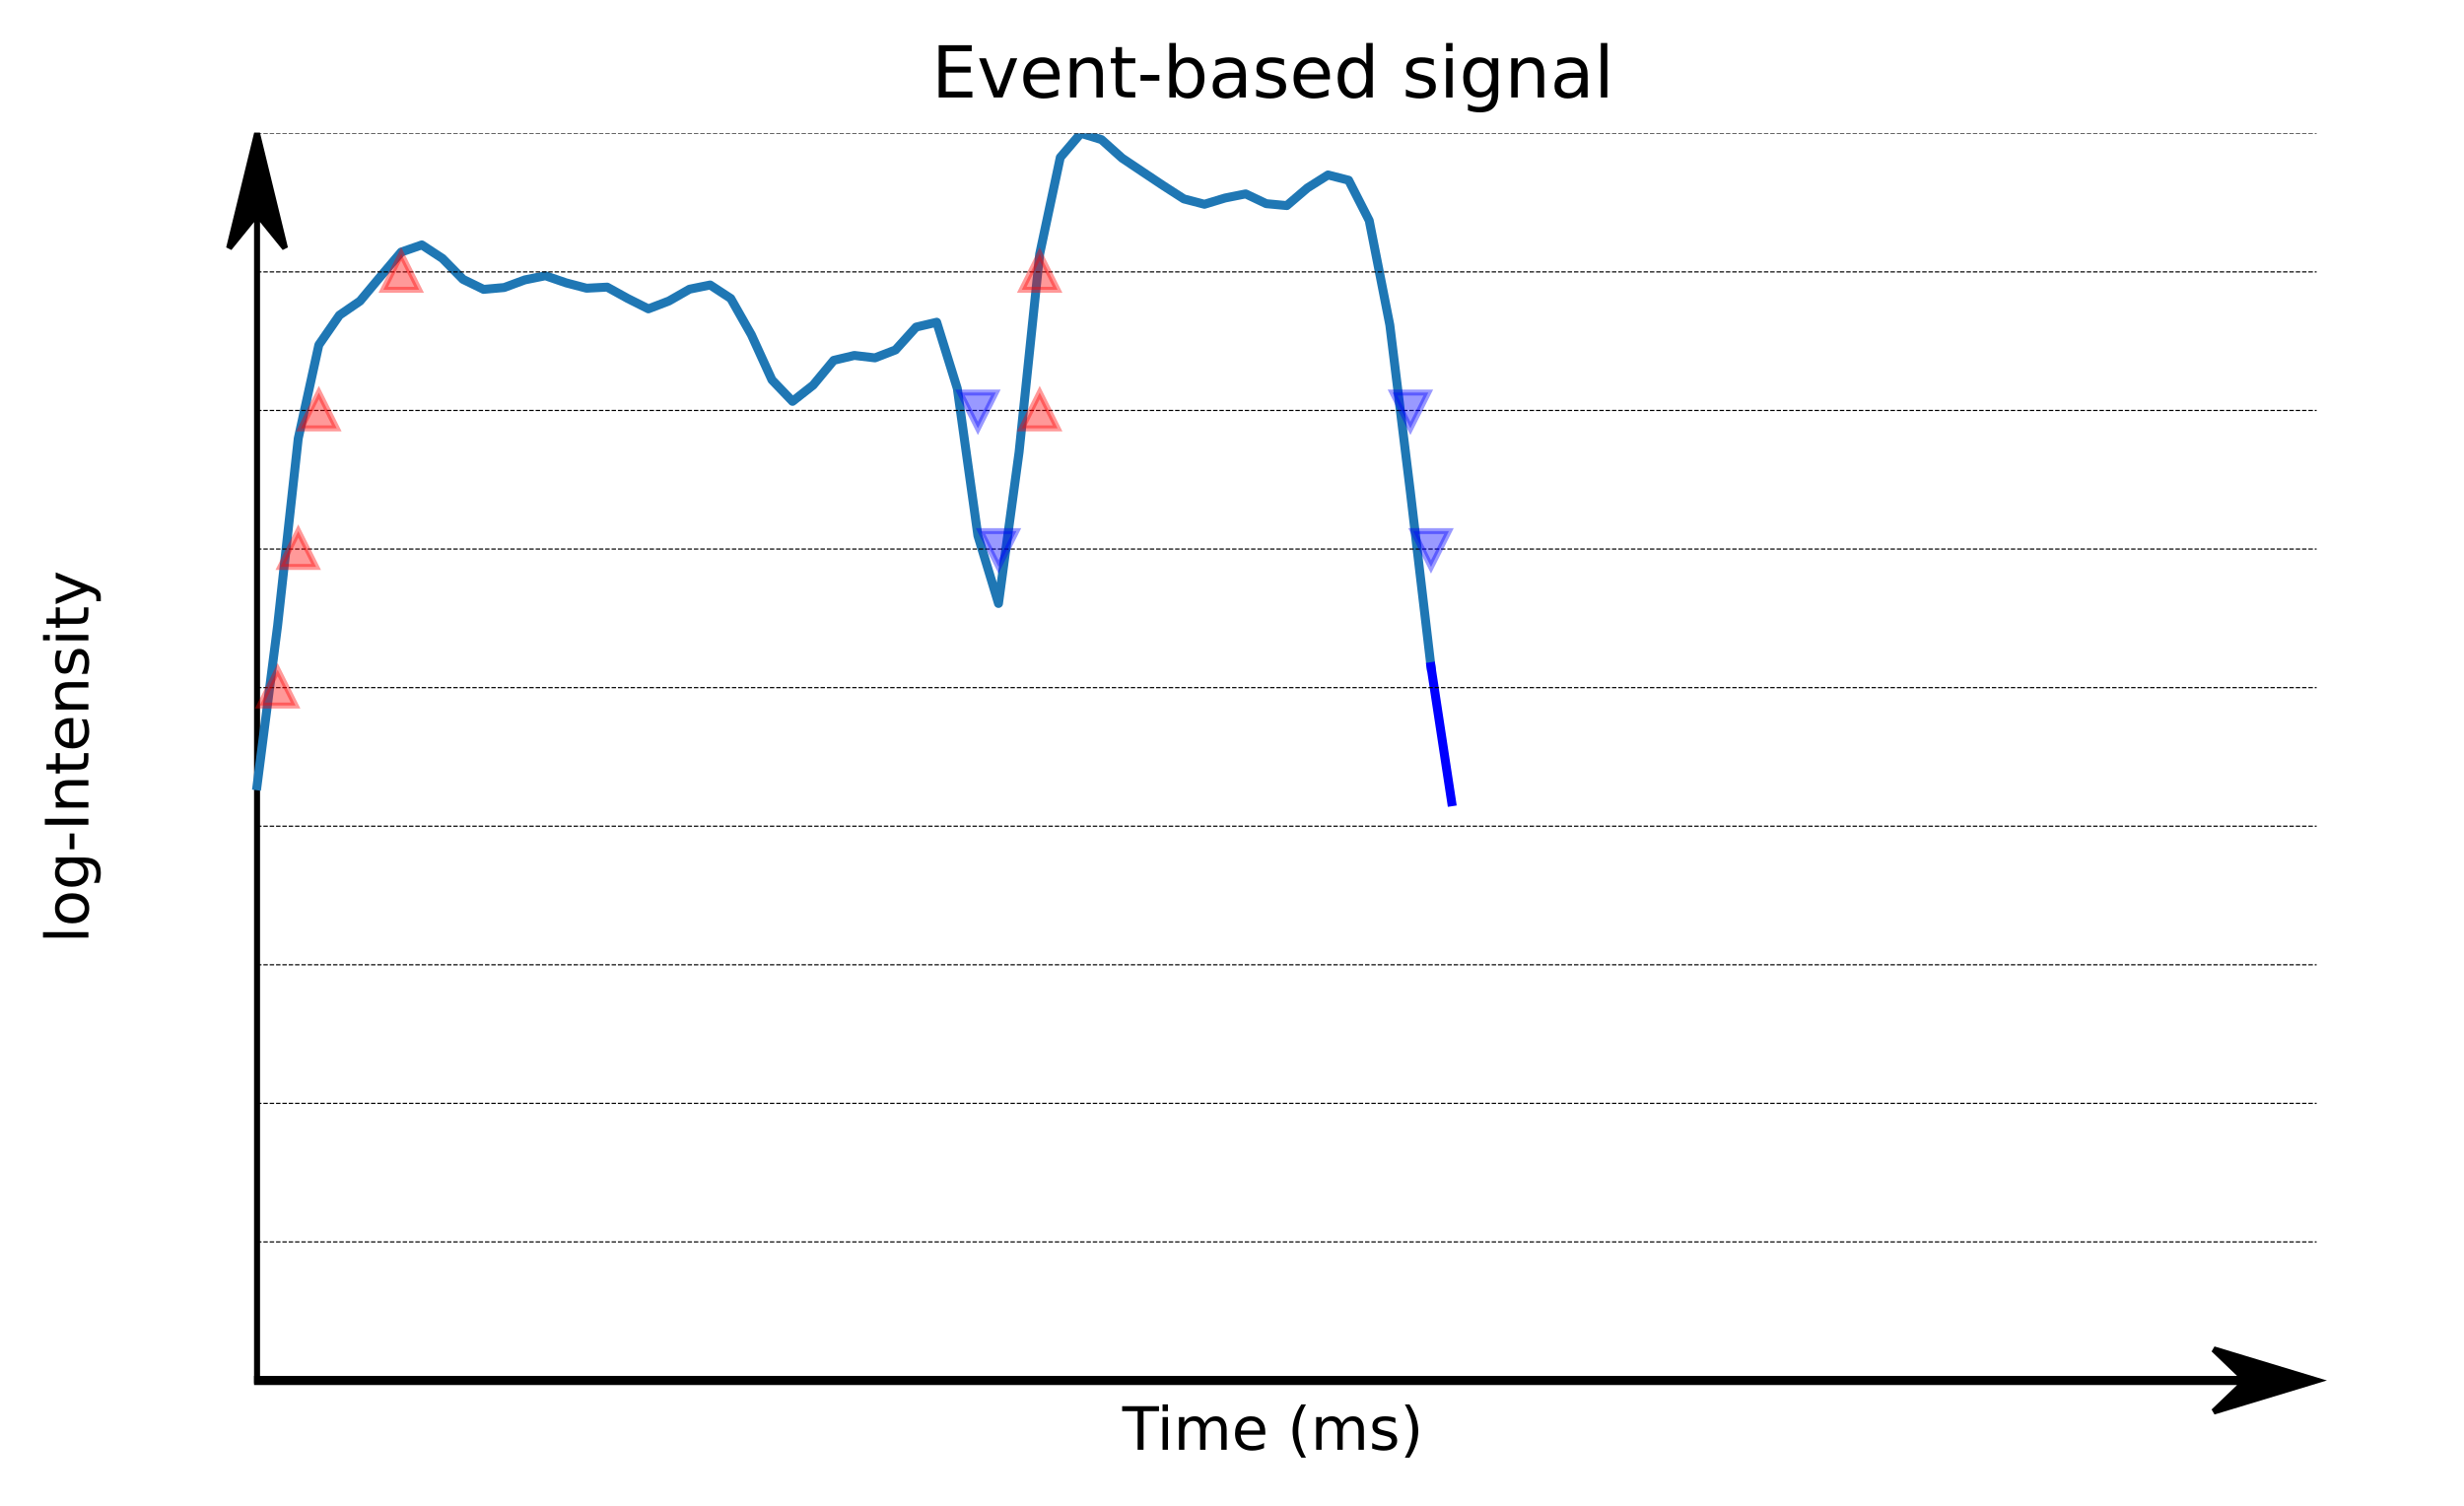
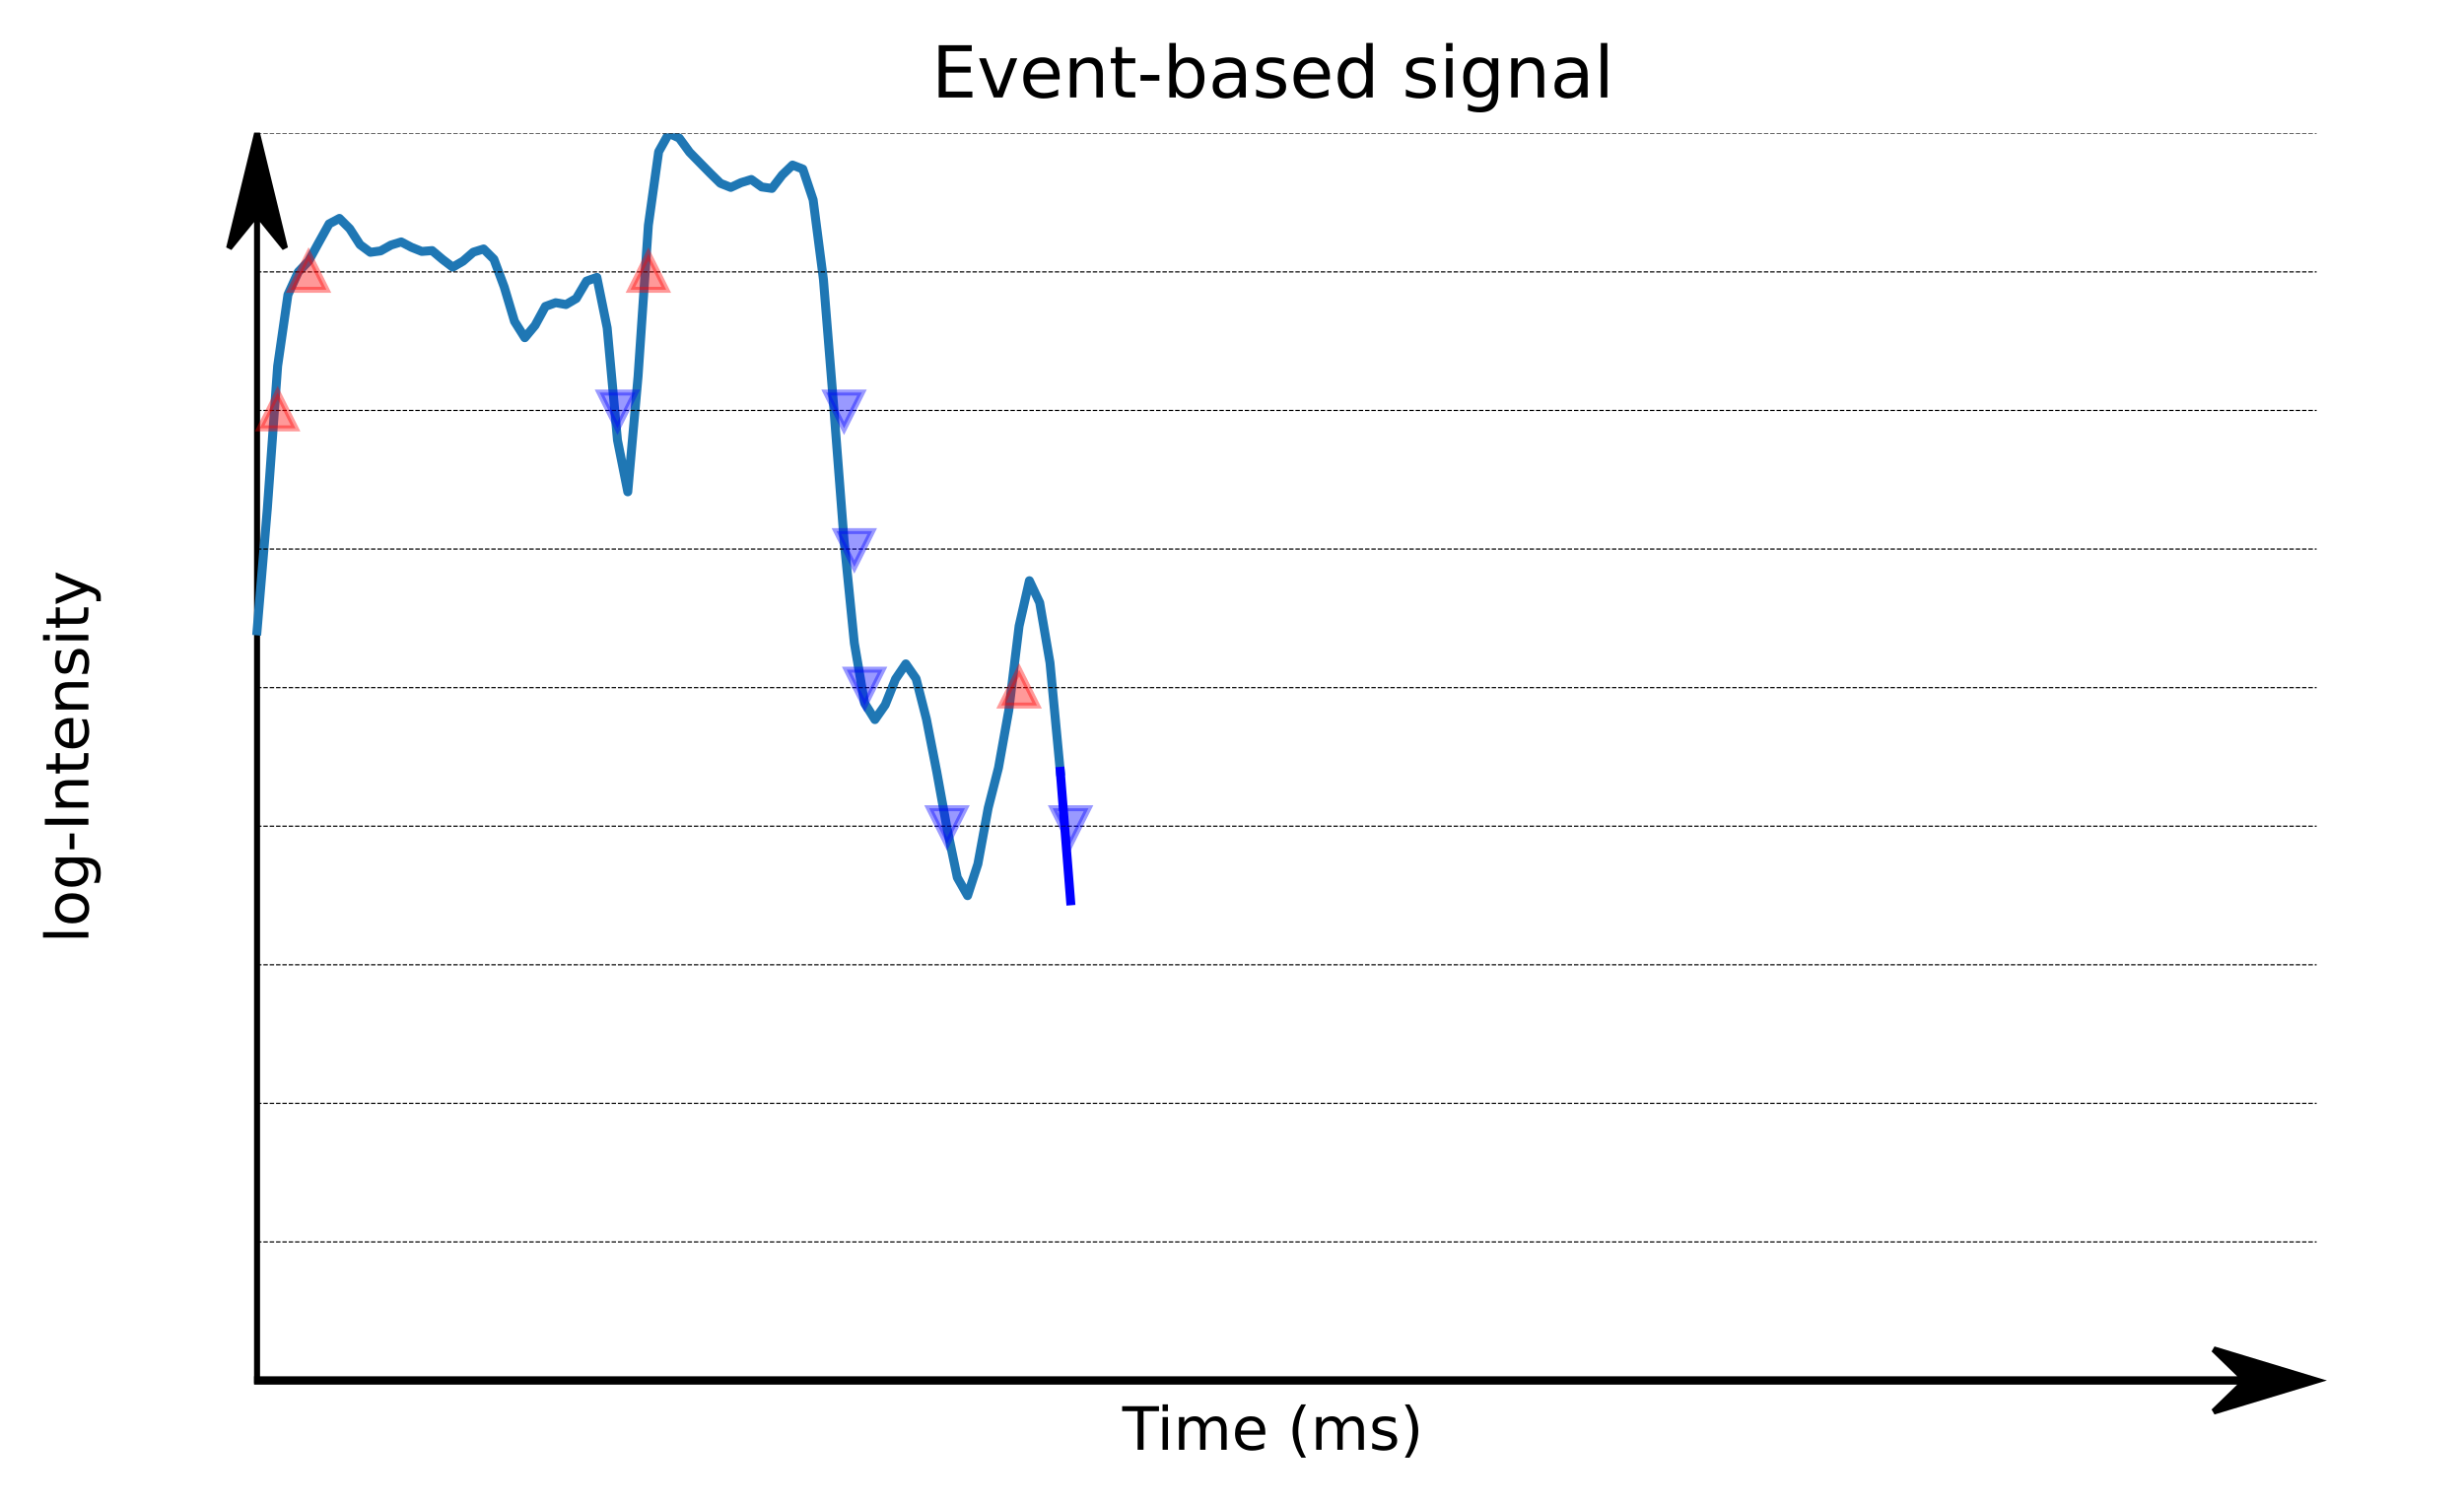
<svg xmlns="http://www.w3.org/2000/svg" xmlns:xlink="http://www.w3.org/1999/xlink" width="412.523pt" height="251.996pt" viewBox="0 0 412.523 251.996" version="1.1">
  <defs>
    <style type="text/css">*{stroke-linejoin: round; stroke-linecap: butt}</style>
  </defs>
  <g id="figure_1">
    <g id="patch_1">
      <path d="M 0 251.996  L 412.523 251.996  L 412.523 0  L 0 0  L 0 251.996  z " style="fill: none" />
    </g>
    <g id="axes_1">
      <g id="patch_2">
        <path d="M 20.878 231.118  L 405.323 231.118  L 405.323 22.318  L 20.878 22.318  L 20.878 231.118  z " style="fill: none" />
      </g>
      <g id="patch_3">
-         <path d="M 387.848 231.118  L 370.608 236.338  L 375.78 231.378  L 43.035 231.378  L 43.035 230.858  L 375.78 230.858  L 370.608 225.898  z " style="stroke: #000000; stroke-linejoin: miter" />
+         <path d="M 387.848 231.118  L 370.608 236.338  L 375.78 231.316  L 43.035 231.316  L 43.035 230.92  L 375.78 230.92  L 370.608 225.898  z " style="stroke: #000000; stroke-linejoin: miter" />
      </g>
      <g id="patch_4">
-         <path d="M 43.035 22.318  L 47.717 41.54  L 43.036 35.774  L 43.036 231.118  L 43.033 231.118  L 43.033 35.774  L 38.353 41.54  z " style="stroke: #000000; stroke-linejoin: miter" />
+         <path d="M 43.035 22.318  L 47.717 41.54  L 43.036 35.774  L 43.036 231.118  L 43.034 231.118  L 43.034 35.774  L 38.353 41.54  z " style="stroke: #000000; stroke-linejoin: miter" />
      </g>
      <g id="matplotlib.axis_1">
        <g id="text_1">
          <g transform="translate(187.9013 242.7166) scale(0.1 -0.1)">
            <defs>
              <path id="DejaVuSans-54" d="M -19 4666  L 3928 4666  L 3928 4134  L 2272 4134  L 2272 0  L 1638 0  L 1638 4134  L -19 4134  L -19 4666  z " transform="scale(0.015625)" />
              <path id="DejaVuSans-69" d="M 603 3500  L 1178 3500  L 1178 0  L 603 0  L 603 3500  z M 603 4863  L 1178 4863  L 1178 4134  L 603 4134  L 603 4863  z " transform="scale(0.015625)" />
              <path id="DejaVuSans-6d" d="M 3328 2828  Q 3544 3216 3844 3400  Q 4144 3584 4550 3584  Q 5097 3584 5394 3201  Q 5691 2819 5691 2113  L 5691 0  L 5113 0  L 5113 2094  Q 5113 2597 4934 2840  Q 4756 3084 4391 3084  Q 3944 3084 3684 2787  Q 3425 2491 3425 1978  L 3425 0  L 2847 0  L 2847 2094  Q 2847 2600 2669 2842  Q 2491 3084 2119 3084  Q 1678 3084 1418 2786  Q 1159 2488 1159 1978  L 1159 0  L 581 0  L 581 3500  L 1159 3500  L 1159 2956  Q 1356 3278 1631 3431  Q 1906 3584 2284 3584  Q 2666 3584 2933 3390  Q 3200 3197 3328 2828  z " transform="scale(0.015625)" />
              <path id="DejaVuSans-65" d="M 3597 1894  L 3597 1613  L 953 1613  Q 991 1019 1311 708  Q 1631 397 2203 397  Q 2534 397 2845 478  Q 3156 559 3463 722  L 3463 178  Q 3153 47 2828 -22  Q 2503 -91 2169 -91  Q 1331 -91 842 396  Q 353 884 353 1716  Q 353 2575 817 3079  Q 1281 3584 2069 3584  Q 2775 3584 3186 3129  Q 3597 2675 3597 1894  z M 3022 2063  Q 3016 2534 2758 2815  Q 2500 3097 2075 3097  Q 1594 3097 1305 2825  Q 1016 2553 972 2059  L 3022 2063  z " transform="scale(0.015625)" />
              <path id="DejaVuSans-20" transform="scale(0.015625)" />
              <path id="DejaVuSans-28" d="M 1984 4856  Q 1566 4138 1362 3434  Q 1159 2731 1159 2009  Q 1159 1288 1364 580  Q 1569 -128 1984 -844  L 1484 -844  Q 1016 -109 783 600  Q 550 1309 550 2009  Q 550 2706 781 3412  Q 1013 4119 1484 4856  L 1984 4856  z " transform="scale(0.015625)" />
              <path id="DejaVuSans-73" d="M 2834 3397  L 2834 2853  Q 2591 2978 2328 3040  Q 2066 3103 1784 3103  Q 1356 3103 1142 2972  Q 928 2841 928 2578  Q 928 2378 1081 2264  Q 1234 2150 1697 2047  L 1894 2003  Q 2506 1872 2764 1633  Q 3022 1394 3022 966  Q 3022 478 2636 193  Q 2250 -91 1575 -91  Q 1294 -91 989 -36  Q 684 19 347 128  L 347 722  Q 666 556 975 473  Q 1284 391 1588 391  Q 1994 391 2212 530  Q 2431 669 2431 922  Q 2431 1156 2273 1281  Q 2116 1406 1581 1522  L 1381 1569  Q 847 1681 609 1914  Q 372 2147 372 2553  Q 372 3047 722 3315  Q 1072 3584 1716 3584  Q 2034 3584 2315 3537  Q 2597 3491 2834 3397  z " transform="scale(0.015625)" />
              <path id="DejaVuSans-29" d="M 513 4856  L 1013 4856  Q 1481 4119 1714 3412  Q 1947 2706 1947 2009  Q 1947 1309 1714 600  Q 1481 -109 1013 -844  L 513 -844  Q 928 -128 1133 580  Q 1338 1288 1338 2009  Q 1338 2731 1133 3434  Q 928 4138 513 4856  z " transform="scale(0.015625)" />
            </defs>
            <use xlink:href="#DejaVuSans-54" />
            <use xlink:href="#DejaVuSans-69" x="57.959" />
            <use xlink:href="#DejaVuSans-6d" x="85.742" />
            <use xlink:href="#DejaVuSans-65" x="183.154" />
            <use xlink:href="#DejaVuSans-20" x="244.678" />
            <use xlink:href="#DejaVuSans-28" x="276.465" />
            <use xlink:href="#DejaVuSans-6d" x="315.479" />
            <use xlink:href="#DejaVuSans-73" x="412.891" />
            <use xlink:href="#DejaVuSans-29" x="464.99" />
          </g>
        </g>
      </g>
      <g id="matplotlib.axis_2">
        <g id="text_2">
          <g transform="translate(14.79844 157.9072) rotate(-90) scale(0.1 -0.1)">
            <defs>
              <path id="DejaVuSans-6c" d="M 603 4863  L 1178 4863  L 1178 0  L 603 0  L 603 4863  z " transform="scale(0.015625)" />
              <path id="DejaVuSans-6f" d="M 1959 3097  Q 1497 3097 1228 2736  Q 959 2375 959 1747  Q 959 1119 1226 758  Q 1494 397 1959 397  Q 2419 397 2687 759  Q 2956 1122 2956 1747  Q 2956 2369 2687 2733  Q 2419 3097 1959 3097  z M 1959 3584  Q 2709 3584 3137 3096  Q 3566 2609 3566 1747  Q 3566 888 3137 398  Q 2709 -91 1959 -91  Q 1206 -91 779 398  Q 353 888 353 1747  Q 353 2609 779 3096  Q 1206 3584 1959 3584  z " transform="scale(0.015625)" />
              <path id="DejaVuSans-67" d="M 2906 1791  Q 2906 2416 2648 2759  Q 2391 3103 1925 3103  Q 1463 3103 1205 2759  Q 947 2416 947 1791  Q 947 1169 1205 825  Q 1463 481 1925 481  Q 2391 481 2648 825  Q 2906 1169 2906 1791  z M 3481 434  Q 3481 -459 3084 -895  Q 2688 -1331 1869 -1331  Q 1566 -1331 1297 -1286  Q 1028 -1241 775 -1147  L 775 -588  Q 1028 -725 1275 -790  Q 1522 -856 1778 -856  Q 2344 -856 2625 -561  Q 2906 -266 2906 331  L 2906 616  Q 2728 306 2450 153  Q 2172 0 1784 0  Q 1141 0 747 490  Q 353 981 353 1791  Q 353 2603 747 3093  Q 1141 3584 1784 3584  Q 2172 3584 2450 3431  Q 2728 3278 2906 2969  L 2906 3500  L 3481 3500  L 3481 434  z " transform="scale(0.015625)" />
              <path id="DejaVuSans-2d" d="M 313 2009  L 1997 2009  L 1997 1497  L 313 1497  L 313 2009  z " transform="scale(0.015625)" />
              <path id="DejaVuSans-49" d="M 628 4666  L 1259 4666  L 1259 0  L 628 0  L 628 4666  z " transform="scale(0.015625)" />
              <path id="DejaVuSans-6e" d="M 3513 2113  L 3513 0  L 2938 0  L 2938 2094  Q 2938 2591 2744 2837  Q 2550 3084 2163 3084  Q 1697 3084 1428 2787  Q 1159 2491 1159 1978  L 1159 0  L 581 0  L 581 3500  L 1159 3500  L 1159 2956  Q 1366 3272 1645 3428  Q 1925 3584 2291 3584  Q 2894 3584 3203 3211  Q 3513 2838 3513 2113  z " transform="scale(0.015625)" />
              <path id="DejaVuSans-74" d="M 1172 4494  L 1172 3500  L 2356 3500  L 2356 3053  L 1172 3053  L 1172 1153  Q 1172 725 1289 603  Q 1406 481 1766 481  L 2356 481  L 2356 0  L 1766 0  Q 1100 0 847 248  Q 594 497 594 1153  L 594 3053  L 172 3053  L 172 3500  L 594 3500  L 594 4494  L 1172 4494  z " transform="scale(0.015625)" />
              <path id="DejaVuSans-79" d="M 2059 -325  Q 1816 -950 1584 -1140  Q 1353 -1331 966 -1331  L 506 -1331  L 506 -850  L 844 -850  Q 1081 -850 1212 -737  Q 1344 -625 1503 -206  L 1606 56  L 191 3500  L 800 3500  L 1894 763  L 2988 3500  L 3597 3500  L 2059 -325  z " transform="scale(0.015625)" />
            </defs>
            <use xlink:href="#DejaVuSans-6c" />
            <use xlink:href="#DejaVuSans-6f" x="27.783" />
            <use xlink:href="#DejaVuSans-67" x="88.965" />
            <use xlink:href="#DejaVuSans-2d" x="152.441" />
            <use xlink:href="#DejaVuSans-49" x="188.525" />
            <use xlink:href="#DejaVuSans-6e" x="218.018" />
            <use xlink:href="#DejaVuSans-74" x="281.396" />
            <use xlink:href="#DejaVuSans-65" x="320.605" />
            <use xlink:href="#DejaVuSans-6e" x="382.129" />
            <use xlink:href="#DejaVuSans-73" x="445.508" />
            <use xlink:href="#DejaVuSans-69" x="497.607" />
            <use xlink:href="#DejaVuSans-74" x="525.391" />
            <use xlink:href="#DejaVuSans-79" x="564.6" />
          </g>
        </g>
      </g>
      <g id="line2d_1">
-         <path d="M 43.035 131.551  L 46.483 104.702  L 49.931 73.416  L 53.379 57.745  L 56.827 52.77  L 60.275 50.402  L 63.724 46.265  L 67.172 42.2  L 70.62 41.002  L 74.068 43.261  L 77.516 46.769  L 80.964 48.446  L 84.412 48.136  L 87.861 46.862  L 91.309 46.165  L 94.757 47.351  L 98.205 48.252  L 101.653 48.07  L 105.101 49.978  L 108.549 51.707  L 111.997 50.388  L 115.446 48.415  L 118.894 47.712  L 122.342 49.968  L 125.79 56.038  L 129.238 63.601  L 132.686 67.195  L 136.134 64.485  L 139.583 60.326  L 143.031 59.508  L 146.479 59.913  L 149.927 58.584  L 153.375 54.761  L 156.823 53.949  L 160.271 65.044  L 163.719 89.679  L 167.168 101.03  L 170.616 75.685  L 174.064 42.518  L 177.512 26.361  L 180.96 22.318  L 184.408 23.373  L 187.856 26.468  L 191.305 28.78  L 194.753 31.079  L 198.201 33.3  L 201.649 34.198  L 205.097 33.151  L 208.545 32.462  L 211.993 34.097  L 215.442 34.418  L 218.89 31.468  L 222.338 29.291  L 225.786 30.172  L 229.234 36.922  L 232.682 54.408  L 236.13 82.401  L 239.578 111.62  " clip-path="url(#pbad70a1201)" style="fill: none; stroke: #1f77b4; stroke-width: 1.5; stroke-linecap: square" />
+         <path d="M 43.035 105.613  L 44.759 85.14  L 46.483 61.282  L 48.207 49.332  L 49.931 45.539  L 51.655 43.733  L 53.379 40.579  L 55.103 37.479  L 56.827 36.565  L 58.551 38.288  L 60.275 40.963  L 62 42.242  L 63.724 42.006  L 65.448 41.034  L 67.172 40.503  L 68.896 41.407  L 70.62 42.094  L 72.344 41.955  L 74.068 43.41  L 75.792 44.728  L 77.516 43.722  L 79.24 42.218  L 80.964 41.682  L 82.688 43.402  L 84.412 48.031  L 86.136 53.798  L 87.861 56.539  L 89.585 54.473  L 91.309 51.301  L 93.033 50.677  L 94.757 50.986  L 96.481 49.972  L 98.205 47.057  L 99.929 46.438  L 101.653 54.898  L 103.377 73.683  L 105.101 82.339  L 106.825 63.013  L 108.549 37.721  L 110.273 25.401  L 111.997 22.318  L 113.722 23.123  L 115.446 25.483  L 117.17 27.246  L 118.894 28.999  L 120.618 30.692  L 122.342 31.377  L 124.066 30.579  L 125.79 30.053  L 127.514 31.3  L 129.238 31.545  L 130.962 29.295  L 132.686 27.635  L 134.41 28.307  L 136.134 33.454  L 137.858 46.788  L 139.583 68.134  L 141.307 90.415  L 143.031 107.655  L 144.755 117.733  L 146.479 120.475  L 148.203 118.011  L 149.927 113.689  L 151.651 111.149  L 153.375 113.628  L 155.099 120.385  L 156.823 129.17  L 158.547 138.649  L 160.271 146.91  L 161.995 149.946  L 163.719 144.642  L 165.444 135.271  L 167.168 128.54  L 168.892 118.922  L 170.616 104.821  L 172.34 97.225  L 174.064 100.898  L 175.788 110.953  L 177.512 129.135  " clip-path="url(#pbe0062dd37)" style="fill: none; stroke: #1f77b4; stroke-width: 1.5; stroke-linecap: square" />
      </g>
      <g id="line2d_2">
-         <path d="M 239.578 111.62  L 243.027 134.229  " clip-path="url(#pbad70a1201)" style="fill: none; stroke: #0000ff; stroke-width: 1.5; stroke-linecap: square" />
+         <path d="M 177.512 129.135  L 179.236 150.811  " clip-path="url(#pbe0062dd37)" style="fill: none; stroke: #0000ff; stroke-width: 1.5; stroke-linecap: square" />
      </g>
      <g id="line2d_3">
-         <path d="M 43.035 231.118  L 387.848 231.118  " clip-path="url(#pbad70a1201)" style="fill: none; stroke-dasharray: 0.74,0.32; stroke-dashoffset: 0; stroke: #000000; stroke-width: 0.2" />
+         <path d="M 43.035 231.118  L 387.848 231.118  " clip-path="url(#pbe0062dd37)" style="fill: none; stroke-dasharray: 0.74,0.32; stroke-dashoffset: 0; stroke: #000000; stroke-width: 0.2" />
      </g>
      <g id="line2d_4">
-         <path d="M 43.035 207.918  L 387.848 207.918  " clip-path="url(#pbad70a1201)" style="fill: none; stroke-dasharray: 0.74,0.32; stroke-dashoffset: 0; stroke: #000000; stroke-width: 0.2" />
+         <path d="M 43.035 207.918  L 387.848 207.918  " clip-path="url(#pbe0062dd37)" style="fill: none; stroke-dasharray: 0.74,0.32; stroke-dashoffset: 0; stroke: #000000; stroke-width: 0.2" />
      </g>
      <g id="line2d_5">
-         <path d="M 43.035 184.718  L 387.848 184.718  " clip-path="url(#pbad70a1201)" style="fill: none; stroke-dasharray: 0.74,0.32; stroke-dashoffset: 0; stroke: #000000; stroke-width: 0.2" />
+         <path d="M 43.035 184.718  L 387.848 184.718  " clip-path="url(#pbe0062dd37)" style="fill: none; stroke-dasharray: 0.74,0.32; stroke-dashoffset: 0; stroke: #000000; stroke-width: 0.2" />
      </g>
      <g id="line2d_6">
-         <path d="M 43.035 161.518  L 387.848 161.518  " clip-path="url(#pbad70a1201)" style="fill: none; stroke-dasharray: 0.74,0.32; stroke-dashoffset: 0; stroke: #000000; stroke-width: 0.2" />
+         <path d="M 43.035 161.518  L 387.848 161.518  " clip-path="url(#pbe0062dd37)" style="fill: none; stroke-dasharray: 0.74,0.32; stroke-dashoffset: 0; stroke: #000000; stroke-width: 0.2" />
      </g>
      <g id="line2d_7">
-         <path d="M 43.035 138.318  L 387.848 138.318  " clip-path="url(#pbad70a1201)" style="fill: none; stroke-dasharray: 0.74,0.32; stroke-dashoffset: 0; stroke: #000000; stroke-width: 0.2" />
+         <path d="M 43.035 138.318  L 387.848 138.318  " clip-path="url(#pbe0062dd37)" style="fill: none; stroke-dasharray: 0.74,0.32; stroke-dashoffset: 0; stroke: #000000; stroke-width: 0.2" />
      </g>
      <g id="line2d_8">
-         <path d="M 43.035 115.118  L 387.848 115.118  " clip-path="url(#pbad70a1201)" style="fill: none; stroke-dasharray: 0.74,0.32; stroke-dashoffset: 0; stroke: #000000; stroke-width: 0.2" />
+         <path d="M 43.035 115.118  L 387.848 115.118  " clip-path="url(#pbe0062dd37)" style="fill: none; stroke-dasharray: 0.74,0.32; stroke-dashoffset: 0; stroke: #000000; stroke-width: 0.2" />
      </g>
      <g id="line2d_9">
-         <path d="M 43.035 91.918  L 387.848 91.918  " clip-path="url(#pbad70a1201)" style="fill: none; stroke-dasharray: 0.74,0.32; stroke-dashoffset: 0; stroke: #000000; stroke-width: 0.2" />
+         <path d="M 43.035 91.918  L 387.848 91.918  " clip-path="url(#pbe0062dd37)" style="fill: none; stroke-dasharray: 0.74,0.32; stroke-dashoffset: 0; stroke: #000000; stroke-width: 0.2" />
      </g>
      <g id="line2d_10">
-         <path d="M 43.035 68.718  L 387.848 68.718  " clip-path="url(#pbad70a1201)" style="fill: none; stroke-dasharray: 0.74,0.32; stroke-dashoffset: 0; stroke: #000000; stroke-width: 0.2" />
+         <path d="M 43.035 68.718  L 387.848 68.718  " clip-path="url(#pbe0062dd37)" style="fill: none; stroke-dasharray: 0.74,0.32; stroke-dashoffset: 0; stroke: #000000; stroke-width: 0.2" />
      </g>
      <g id="line2d_11">
-         <path d="M 43.035 45.518  L 387.848 45.518  " clip-path="url(#pbad70a1201)" style="fill: none; stroke-dasharray: 0.74,0.32; stroke-dashoffset: 0; stroke: #000000; stroke-width: 0.2" />
+         <path d="M 43.035 45.518  L 387.848 45.518  " clip-path="url(#pbe0062dd37)" style="fill: none; stroke-dasharray: 0.74,0.32; stroke-dashoffset: 0; stroke: #000000; stroke-width: 0.2" />
      </g>
      <g id="line2d_12">
-         <path d="M 43.035 22.318  L 387.848 22.318  " clip-path="url(#pbad70a1201)" style="fill: none; stroke-dasharray: 0.74,0.32; stroke-dashoffset: 0; stroke: #000000; stroke-width: 0.2" />
+         <path d="M 43.035 22.318  L 387.848 22.318  " clip-path="url(#pbe0062dd37)" style="fill: none; stroke-dasharray: 0.74,0.32; stroke-dashoffset: 0; stroke: #000000; stroke-width: 0.2" />
      </g>
      <g id="line2d_13">
        <defs>
-           <path id="mb58a7c16ef" d="M 0 -3  L -3 3  L 3 3  z " style="stroke: #ff0000; stroke-opacity: 0.4; stroke-linejoin: miter" />
+           <path id="m974327b7c0" d="M 0 -3  L -3 3  L 3 3  z " style="stroke: #ff0000; stroke-opacity: 0.4; stroke-linejoin: miter" />
        </defs>
-         <g clip-path="url(#pbad70a1201)">
-           <use xlink:href="#mb58a7c16ef" x="46.483" y="115.118" style="fill: #ff0000; fill-opacity: 0.4; stroke: #ff0000; stroke-opacity: 0.4; stroke-linejoin: miter" />
+         <g clip-path="url(#pbe0062dd37)">
+           <use xlink:href="#m974327b7c0" x="46.483" y="68.718" style="fill: #ff0000; fill-opacity: 0.4; stroke: #ff0000; stroke-opacity: 0.4; stroke-linejoin: miter" />
        </g>
      </g>
      <g id="line2d_14">
-         <g clip-path="url(#pbad70a1201)">
-           <use xlink:href="#mb58a7c16ef" x="49.931" y="91.918" style="fill: #ff0000; fill-opacity: 0.4; stroke: #ff0000; stroke-opacity: 0.4; stroke-linejoin: miter" />
+         <g clip-path="url(#pbe0062dd37)">
+           <use xlink:href="#m974327b7c0" x="51.655" y="45.518" style="fill: #ff0000; fill-opacity: 0.4; stroke: #ff0000; stroke-opacity: 0.4; stroke-linejoin: miter" />
        </g>
      </g>
      <g id="line2d_15">
-         <g clip-path="url(#pbad70a1201)">
-           <use xlink:href="#mb58a7c16ef" x="53.379" y="68.718" style="fill: #ff0000; fill-opacity: 0.4; stroke: #ff0000; stroke-opacity: 0.4; stroke-linejoin: miter" />
+         <defs>
+           <path id="ma593793d0d" d="M -0 3  L 3 -3  L -3 -3  z " style="stroke: #0000ff; stroke-opacity: 0.4; stroke-linejoin: miter" />
+         </defs>
+         <g clip-path="url(#pbe0062dd37)">
+           <use xlink:href="#ma593793d0d" x="103.377" y="68.718" style="fill: #0000ff; fill-opacity: 0.4; stroke: #0000ff; stroke-opacity: 0.4; stroke-linejoin: miter" />
        </g>
      </g>
      <g id="line2d_16">
-         <g clip-path="url(#pbad70a1201)">
-           <use xlink:href="#mb58a7c16ef" x="67.172" y="45.518" style="fill: #ff0000; fill-opacity: 0.4; stroke: #ff0000; stroke-opacity: 0.4; stroke-linejoin: miter" />
+         <g clip-path="url(#pbe0062dd37)">
+           <use xlink:href="#m974327b7c0" x="108.549" y="45.518" style="fill: #ff0000; fill-opacity: 0.4; stroke: #ff0000; stroke-opacity: 0.4; stroke-linejoin: miter" />
        </g>
      </g>
      <g id="line2d_17">
-         <defs>
-           <path id="mc191366711" d="M -0 3  L 3 -3  L -3 -3  z " style="stroke: #0000ff; stroke-opacity: 0.4; stroke-linejoin: miter" />
-         </defs>
-         <g clip-path="url(#pbad70a1201)">
-           <use xlink:href="#mc191366711" x="163.719" y="68.718" style="fill: #0000ff; fill-opacity: 0.4; stroke: #0000ff; stroke-opacity: 0.4; stroke-linejoin: miter" />
+         <g clip-path="url(#pbe0062dd37)">
+           <use xlink:href="#ma593793d0d" x="141.307" y="68.718" style="fill: #0000ff; fill-opacity: 0.4; stroke: #0000ff; stroke-opacity: 0.4; stroke-linejoin: miter" />
        </g>
      </g>
      <g id="line2d_18">
-         <g clip-path="url(#pbad70a1201)">
-           <use xlink:href="#mc191366711" x="167.168" y="91.918" style="fill: #0000ff; fill-opacity: 0.4; stroke: #0000ff; stroke-opacity: 0.4; stroke-linejoin: miter" />
+         <g clip-path="url(#pbe0062dd37)">
+           <use xlink:href="#ma593793d0d" x="143.031" y="91.918" style="fill: #0000ff; fill-opacity: 0.4; stroke: #0000ff; stroke-opacity: 0.4; stroke-linejoin: miter" />
        </g>
      </g>
      <g id="line2d_19">
-         <g clip-path="url(#pbad70a1201)">
-           <use xlink:href="#mb58a7c16ef" x="174.064" y="68.718" style="fill: #ff0000; fill-opacity: 0.4; stroke: #ff0000; stroke-opacity: 0.4; stroke-linejoin: miter" />
+         <g clip-path="url(#pbe0062dd37)">
+           <use xlink:href="#ma593793d0d" x="144.755" y="115.118" style="fill: #0000ff; fill-opacity: 0.4; stroke: #0000ff; stroke-opacity: 0.4; stroke-linejoin: miter" />
        </g>
      </g>
      <g id="line2d_20">
-         <g clip-path="url(#pbad70a1201)">
-           <use xlink:href="#mb58a7c16ef" x="174.064" y="45.518" style="fill: #ff0000; fill-opacity: 0.4; stroke: #ff0000; stroke-opacity: 0.4; stroke-linejoin: miter" />
+         <g clip-path="url(#pbe0062dd37)">
+           <use xlink:href="#ma593793d0d" x="158.547" y="138.318" style="fill: #0000ff; fill-opacity: 0.4; stroke: #0000ff; stroke-opacity: 0.4; stroke-linejoin: miter" />
        </g>
      </g>
      <g id="line2d_21">
-         <g clip-path="url(#pbad70a1201)">
-           <use xlink:href="#mc191366711" x="236.13" y="68.718" style="fill: #0000ff; fill-opacity: 0.4; stroke: #0000ff; stroke-opacity: 0.4; stroke-linejoin: miter" />
+         <g clip-path="url(#pbe0062dd37)">
+           <use xlink:href="#m974327b7c0" x="170.616" y="115.118" style="fill: #ff0000; fill-opacity: 0.4; stroke: #ff0000; stroke-opacity: 0.4; stroke-linejoin: miter" />
        </g>
      </g>
      <g id="line2d_22">
-         <g clip-path="url(#pbad70a1201)">
-           <use xlink:href="#mc191366711" x="239.578" y="91.918" style="fill: #0000ff; fill-opacity: 0.4; stroke: #0000ff; stroke-opacity: 0.4; stroke-linejoin: miter" />
+         <g clip-path="url(#pbe0062dd37)">
+           <use xlink:href="#ma593793d0d" x="179.236" y="138.318" style="fill: #0000ff; fill-opacity: 0.4; stroke: #0000ff; stroke-opacity: 0.4; stroke-linejoin: miter" />
        </g>
      </g>
      <g id="text_3">
        <g transform="translate(155.9796 16.31812) scale(0.12 -0.12)">
          <defs>
            <path id="DejaVuSans-45" d="M 628 4666  L 3578 4666  L 3578 4134  L 1259 4134  L 1259 2753  L 3481 2753  L 3481 2222  L 1259 2222  L 1259 531  L 3634 531  L 3634 0  L 628 0  L 628 4666  z " transform="scale(0.015625)" />
            <path id="DejaVuSans-76" d="M 191 3500  L 800 3500  L 1894 563  L 2988 3500  L 3597 3500  L 2284 0  L 1503 0  L 191 3500  z " transform="scale(0.015625)" />
            <path id="DejaVuSans-62" d="M 3116 1747  Q 3116 2381 2855 2742  Q 2594 3103 2138 3103  Q 1681 3103 1420 2742  Q 1159 2381 1159 1747  Q 1159 1113 1420 752  Q 1681 391 2138 391  Q 2594 391 2855 752  Q 3116 1113 3116 1747  z M 1159 2969  Q 1341 3281 1617 3432  Q 1894 3584 2278 3584  Q 2916 3584 3314 3078  Q 3713 2572 3713 1747  Q 3713 922 3314 415  Q 2916 -91 2278 -91  Q 1894 -91 1617 61  Q 1341 213 1159 525  L 1159 0  L 581 0  L 581 4863  L 1159 4863  L 1159 2969  z " transform="scale(0.015625)" />
            <path id="DejaVuSans-61" d="M 2194 1759  Q 1497 1759 1228 1600  Q 959 1441 959 1056  Q 959 750 1161 570  Q 1363 391 1709 391  Q 2188 391 2477 730  Q 2766 1069 2766 1631  L 2766 1759  L 2194 1759  z M 3341 1997  L 3341 0  L 2766 0  L 2766 531  Q 2569 213 2275 61  Q 1981 -91 1556 -91  Q 1019 -91 701 211  Q 384 513 384 1019  Q 384 1609 779 1909  Q 1175 2209 1959 2209  L 2766 2209  L 2766 2266  Q 2766 2663 2505 2880  Q 2244 3097 1772 3097  Q 1472 3097 1187 3025  Q 903 2953 641 2809  L 641 3341  Q 956 3463 1253 3523  Q 1550 3584 1831 3584  Q 2591 3584 2966 3190  Q 3341 2797 3341 1997  z " transform="scale(0.015625)" />
            <path id="DejaVuSans-64" d="M 2906 2969  L 2906 4863  L 3481 4863  L 3481 0  L 2906 0  L 2906 525  Q 2725 213 2448 61  Q 2172 -91 1784 -91  Q 1150 -91 751 415  Q 353 922 353 1747  Q 353 2572 751 3078  Q 1150 3584 1784 3584  Q 2172 3584 2448 3432  Q 2725 3281 2906 2969  z M 947 1747  Q 947 1113 1208 752  Q 1469 391 1925 391  Q 2381 391 2643 752  Q 2906 1113 2906 1747  Q 2906 2381 2643 2742  Q 2381 3103 1925 3103  Q 1469 3103 1208 2742  Q 947 2381 947 1747  z " transform="scale(0.015625)" />
          </defs>
          <use xlink:href="#DejaVuSans-45" />
          <use xlink:href="#DejaVuSans-76" x="63.184" />
          <use xlink:href="#DejaVuSans-65" x="122.363" />
          <use xlink:href="#DejaVuSans-6e" x="183.887" />
          <use xlink:href="#DejaVuSans-74" x="247.266" />
          <use xlink:href="#DejaVuSans-2d" x="286.475" />
          <use xlink:href="#DejaVuSans-62" x="322.559" />
          <use xlink:href="#DejaVuSans-61" x="386.035" />
          <use xlink:href="#DejaVuSans-73" x="447.314" />
          <use xlink:href="#DejaVuSans-65" x="499.414" />
          <use xlink:href="#DejaVuSans-64" x="560.938" />
          <use xlink:href="#DejaVuSans-20" x="624.414" />
          <use xlink:href="#DejaVuSans-73" x="656.201" />
          <use xlink:href="#DejaVuSans-69" x="708.301" />
          <use xlink:href="#DejaVuSans-67" x="736.084" />
          <use xlink:href="#DejaVuSans-6e" x="799.561" />
          <use xlink:href="#DejaVuSans-61" x="862.939" />
          <use xlink:href="#DejaVuSans-6c" x="924.219" />
        </g>
      </g>
    </g>
  </g>
  <defs>
-     <clipPath id="pbad70a1201">
+     <clipPath id="pbe0062dd37">
      <rect x="20.878" y="22.318" width="384.445" height="208.8" />
    </clipPath>
  </defs>
</svg>
